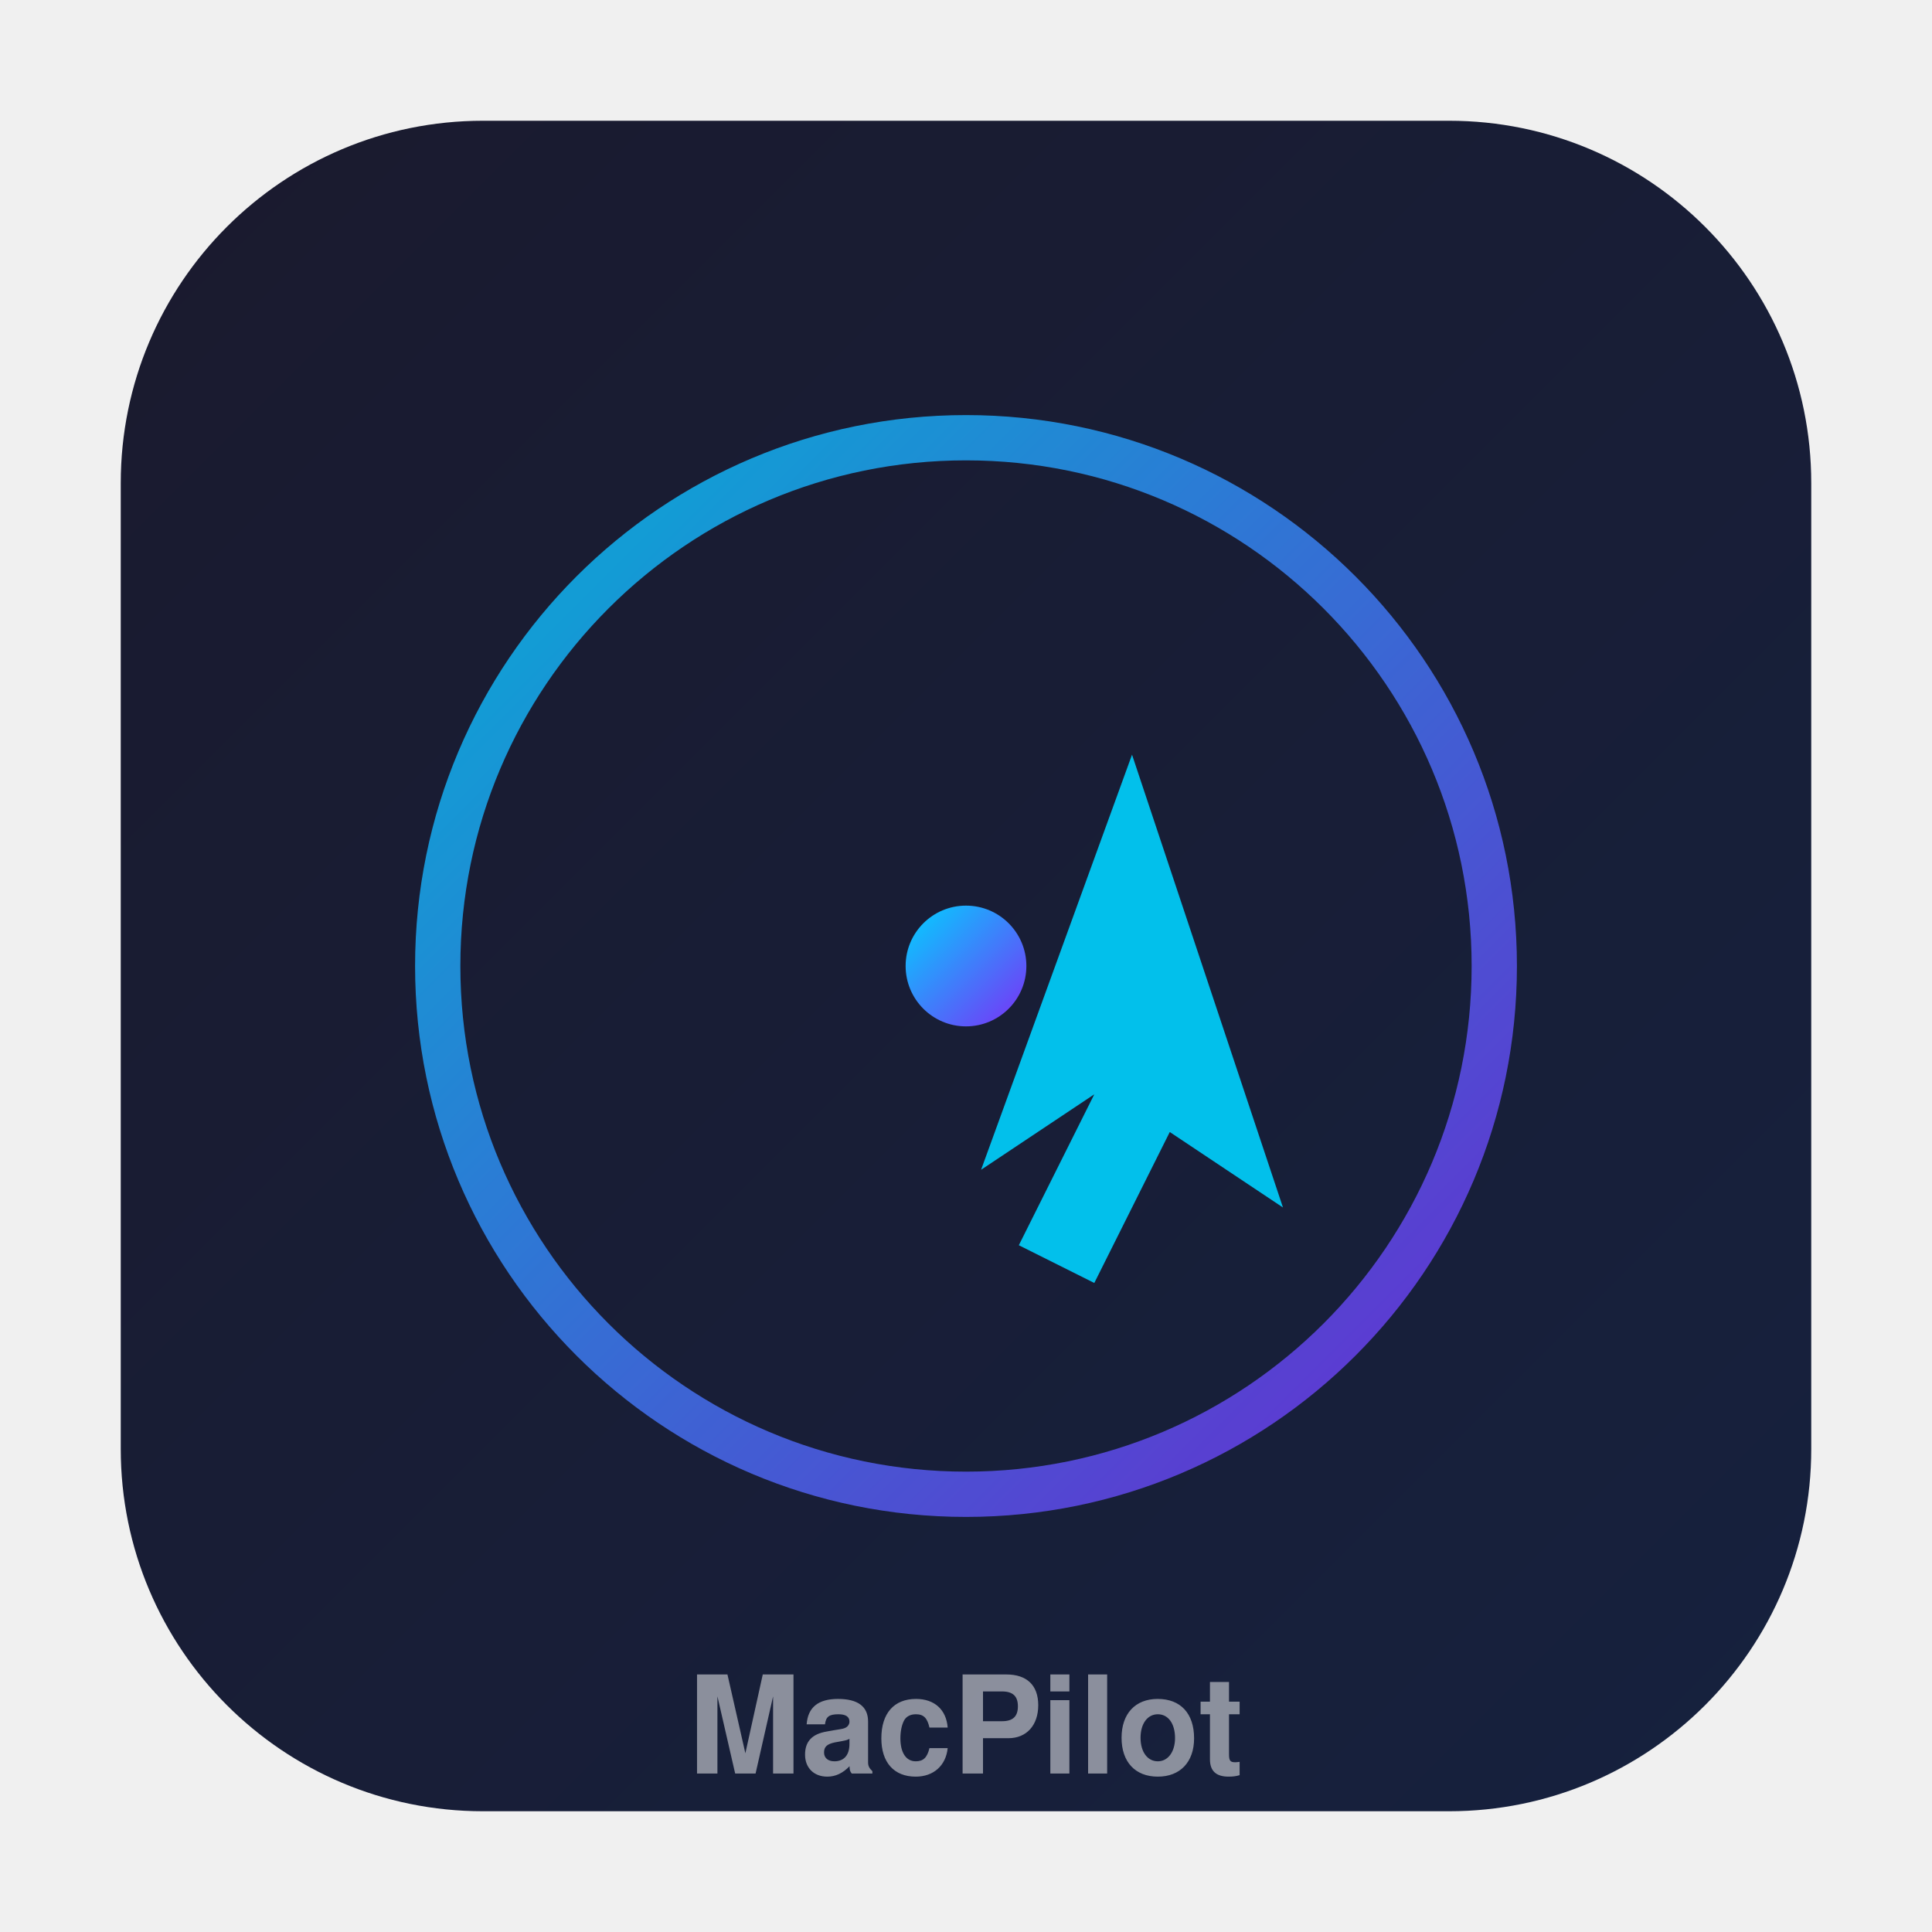
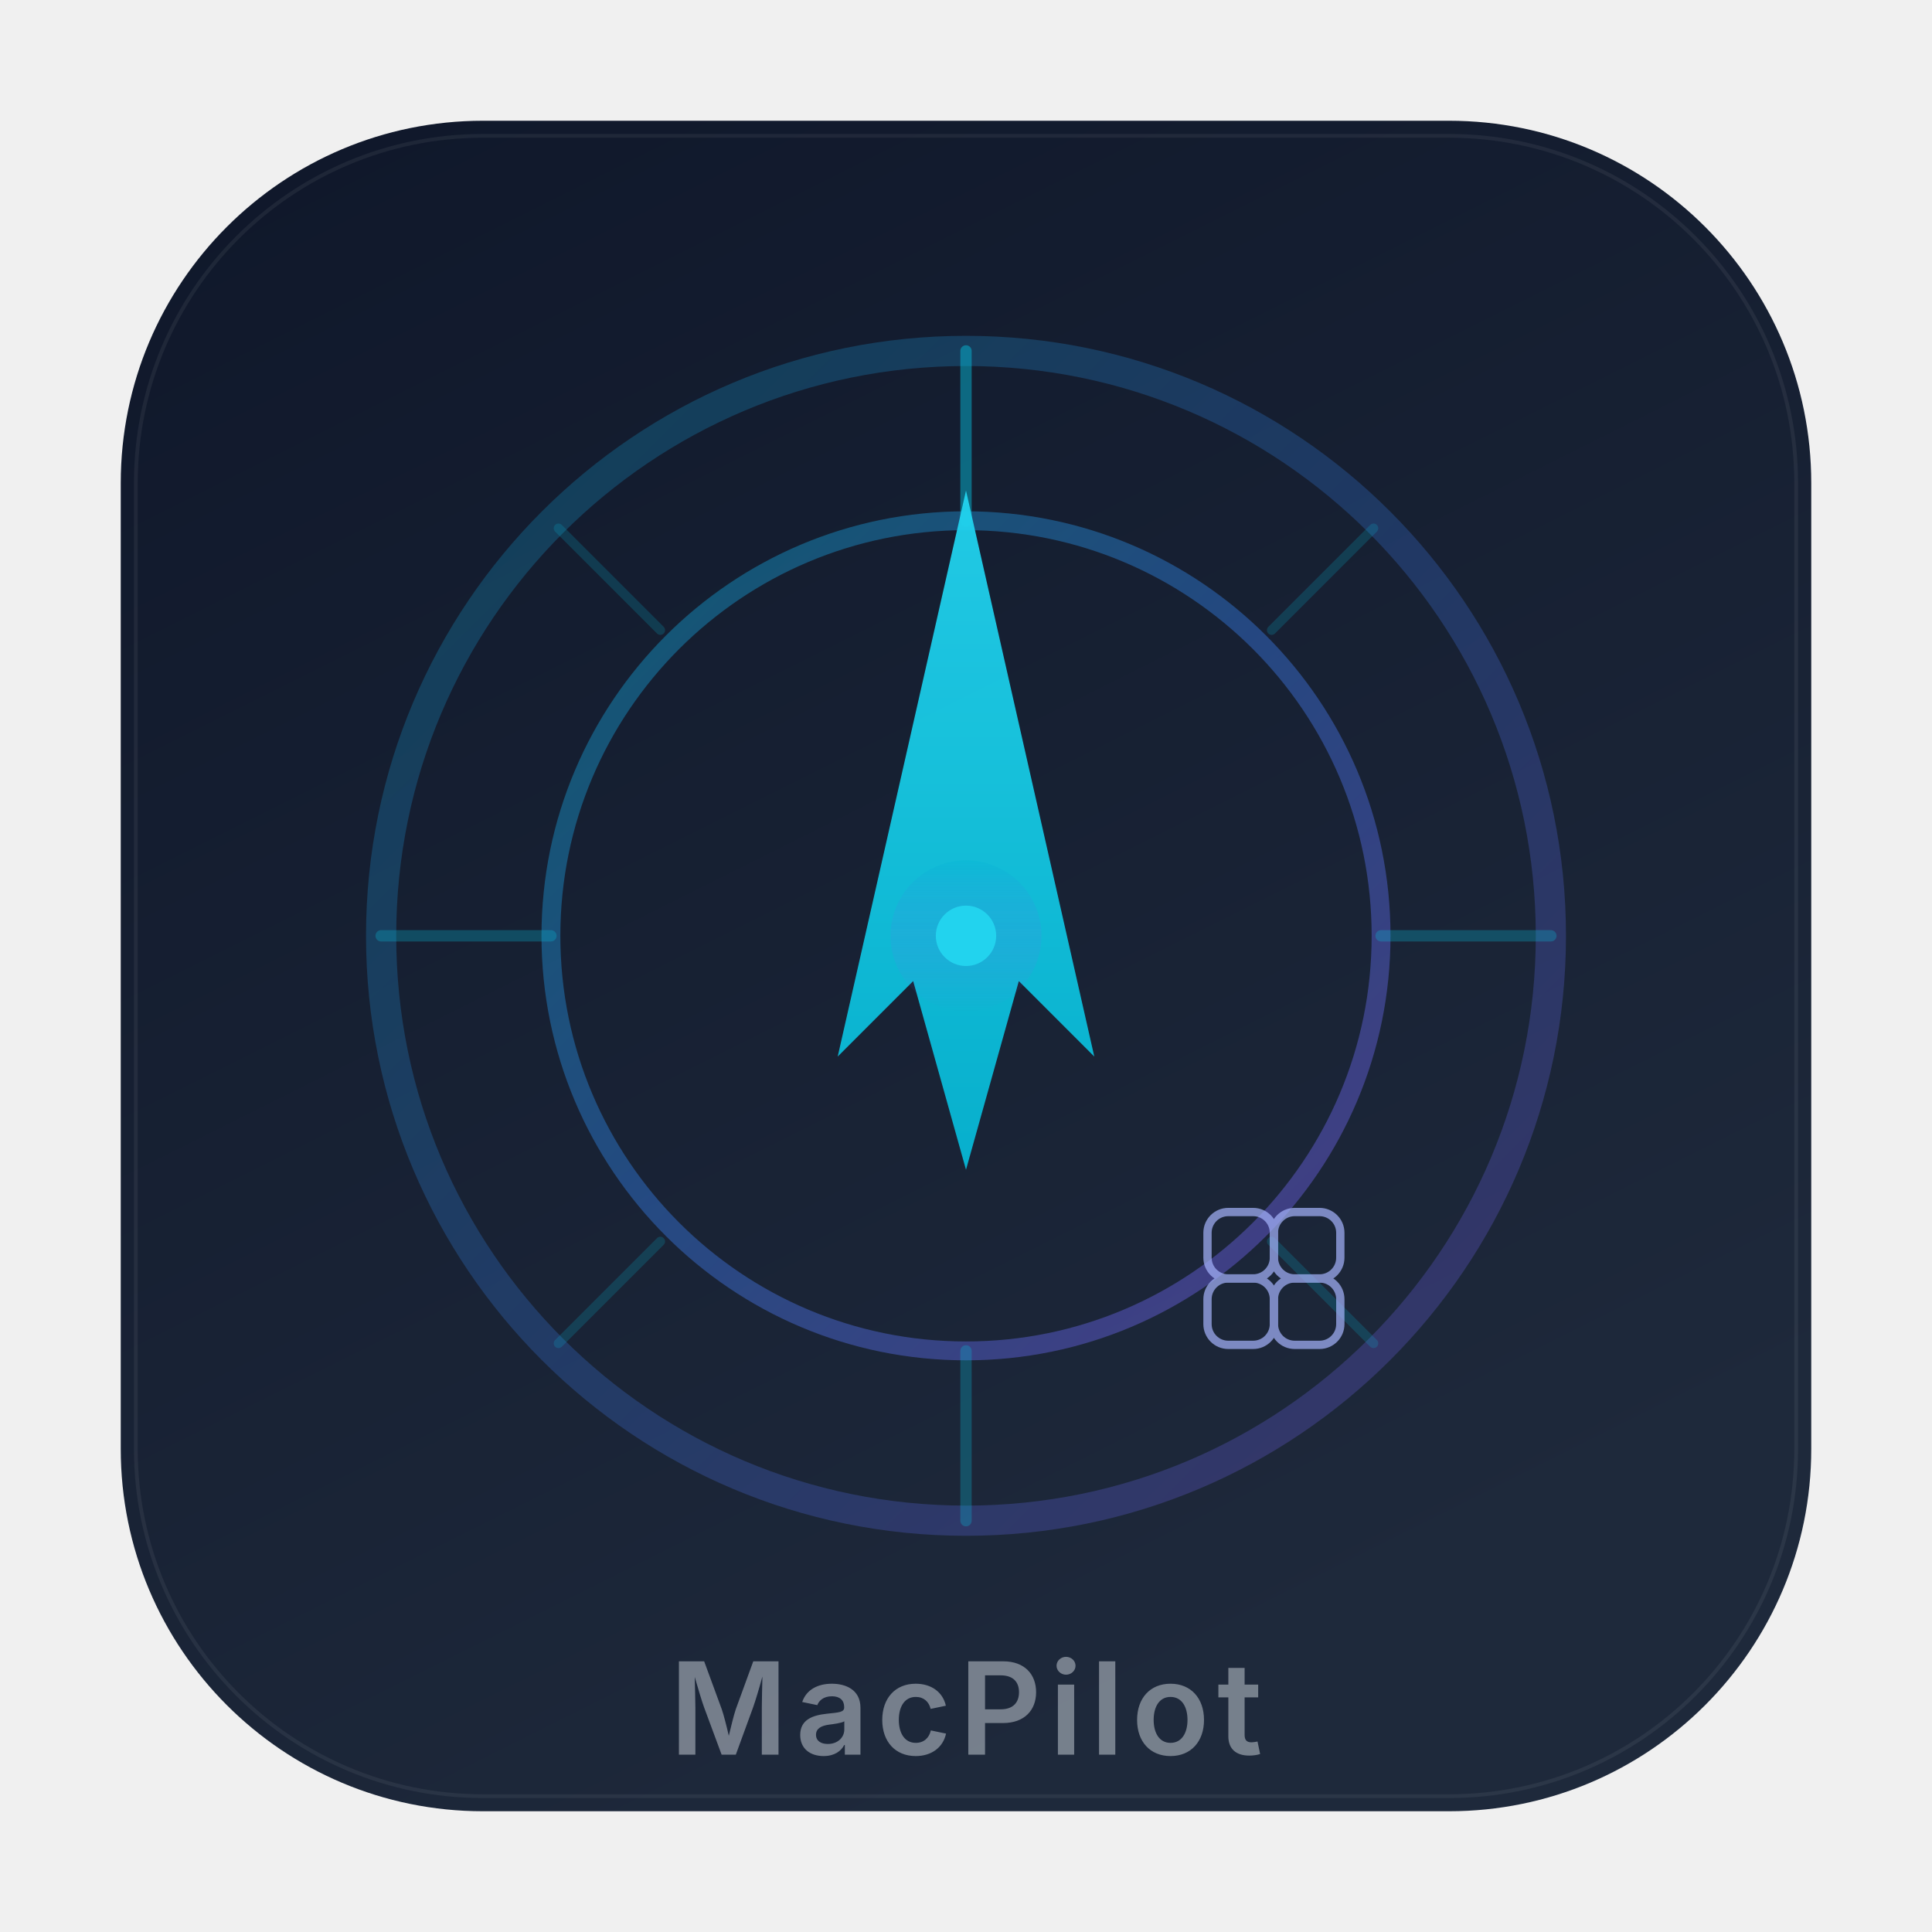
<svg xmlns="http://www.w3.org/2000/svg" viewBox="0 0 512 512" fill="none">
  <defs>
-     <linearGradient id="bg" x1="0" y1="0" x2="1" y2="1">
-       <stop offset="0%" stop-color="#1a1a2e" />
-       <stop offset="100%" stop-color="#16213e" />
+     <linearGradient id="bg" x1="0" y1="0" x2="0.5" y2="1">
+       <stop offset="0%" stop-color="#0f172a" />
+       <stop offset="100%" stop-color="#1e293b" />
    </linearGradient>
-     <linearGradient id="accent" x1="0" y1="0" x2="1" y2="1">
-       <stop offset="0%" stop-color="#00d2ff" />
-       <stop offset="100%" stop-color="#7b2ff7" />
+     <linearGradient id="ring" x1="0" y1="0" x2="1" y2="1">
+       <stop offset="0%" stop-color="#06b6d4" />
+       <stop offset="50%" stop-color="#3b82f6" />
+       <stop offset="100%" stop-color="#8b5cf6" />
+     </linearGradient>
+     <linearGradient id="arrow" x1="0.5" y1="0" x2="0.5" y2="1">
+       <stop offset="0%" stop-color="#22d3ee" />
+       <stop offset="100%" stop-color="#06b6d4" />
+     </linearGradient>
+     <linearGradient id="glow" x1="0.5" y1="0" x2="0.5" y2="1">
+       <stop offset="0%" stop-color="#06b6d4" stop-opacity="0.4" />
+       <stop offset="100%" stop-color="#8b5cf6" stop-opacity="0" />
    </linearGradient>
  </defs>
  <rect x="32" y="32" width="448" height="448" rx="96" fill="url(#bg)" />
-   <circle cx="256" cy="256" r="140" stroke="url(#accent)" stroke-width="12" fill="none" opacity="0.8" />
-   <line x1="256" y1="100" x2="256" y2="180" stroke="url(#accent)" stroke-width="6" stroke-linecap="round" />
-   <line x1="256" y1="332" x2="256" y2="412" stroke="url(#accent)" stroke-width="6" stroke-linecap="round" />
-   <line x1="100" y1="256" x2="180" y2="256" stroke="url(#accent)" stroke-width="6" stroke-linecap="round" />
-   <line x1="332" y1="256" x2="412" y2="256" stroke="url(#accent)" stroke-width="6" stroke-linecap="round" />
-   <circle cx="256" cy="256" r="16" fill="url(#accent)" />
-   <path d="M 300 200 L 340 320 L 310 300 L 290 340 L 270 330 L 290 290 L 260 310 Z" fill="#00d2ff" opacity="0.9" />
-   <text x="256" y="470" text-anchor="middle" font-family="SF Pro Display, Helvetica, Arial" font-weight="700" font-size="36" fill="#ffffff" opacity="0.5">MacPilot</text>
+   <rect x="36" y="36" width="440" height="440" rx="92" stroke="#ffffff" stroke-width="1" fill="none" opacity="0.06" />
+   <circle cx="256" cy="248" r="155" stroke="url(#ring)" stroke-width="8" fill="none" opacity="0.25" />
+   <circle cx="256" cy="248" r="110" stroke="url(#ring)" stroke-width="5" fill="none" opacity="0.4" />
+   <line x1="256" y1="93" x2="256" y2="138" stroke="#06b6d4" stroke-width="3" stroke-linecap="round" opacity="0.5" />
+   <line x1="256" y1="358" x2="256" y2="403" stroke="#06b6d4" stroke-width="3" stroke-linecap="round" opacity="0.3" />
+   <line x1="101" y1="248" x2="146" y2="248" stroke="#06b6d4" stroke-width="3" stroke-linecap="round" opacity="0.3" />
+   <line x1="366" y1="248" x2="411" y2="248" stroke="#06b6d4" stroke-width="3" stroke-linecap="round" opacity="0.3" />
+   <line x1="148" y1="140" x2="175" y2="167" stroke="#06b6d4" stroke-width="2.5" stroke-linecap="round" opacity="0.2" />
+   <line x1="364" y1="140" x2="337" y2="167" stroke="#06b6d4" stroke-width="2.5" stroke-linecap="round" opacity="0.2" />
+   <line x1="148" y1="356" x2="175" y2="329" stroke="#06b6d4" stroke-width="2.5" stroke-linecap="round" opacity="0.2" />
+   <line x1="364" y1="356" x2="337" y2="329" stroke="#06b6d4" stroke-width="2.5" stroke-linecap="round" opacity="0.2" />
+   <path d="M 256 130 L 290 280 L 270 260 L 256 310 L 242 260 L 222 280 Z" fill="url(#arrow)" opacity="0.95" />
+   <circle cx="256" cy="248" r="20" fill="url(#glow)" />
+   <circle cx="256" cy="248" r="8" fill="#22d3ee" />
+   <g transform="translate(320, 330) scale(0.55)" opacity="0.7">
+     <rect x="0" y="16" width="32" height="32" rx="10" stroke="#a5b4fc" stroke-width="4" fill="none" />
+     <rect x="32" y="16" width="32" height="32" rx="10" stroke="#a5b4fc" stroke-width="4" fill="none" />
+     <rect x="0" y="-16" width="32" height="32" rx="10" stroke="#a5b4fc" stroke-width="4" fill="none" />
+     <rect x="32" y="-16" width="32" height="32" rx="10" stroke="#a5b4fc" stroke-width="4" fill="none" />
+   </g>
+   <text x="256" y="465" text-anchor="middle" font-family="-apple-system, SF Pro Display, Helvetica Neue" font-weight="600" font-size="34" fill="#e2e8f0" letter-spacing="2" opacity="0.45">MacPilot</text>
</svg>
